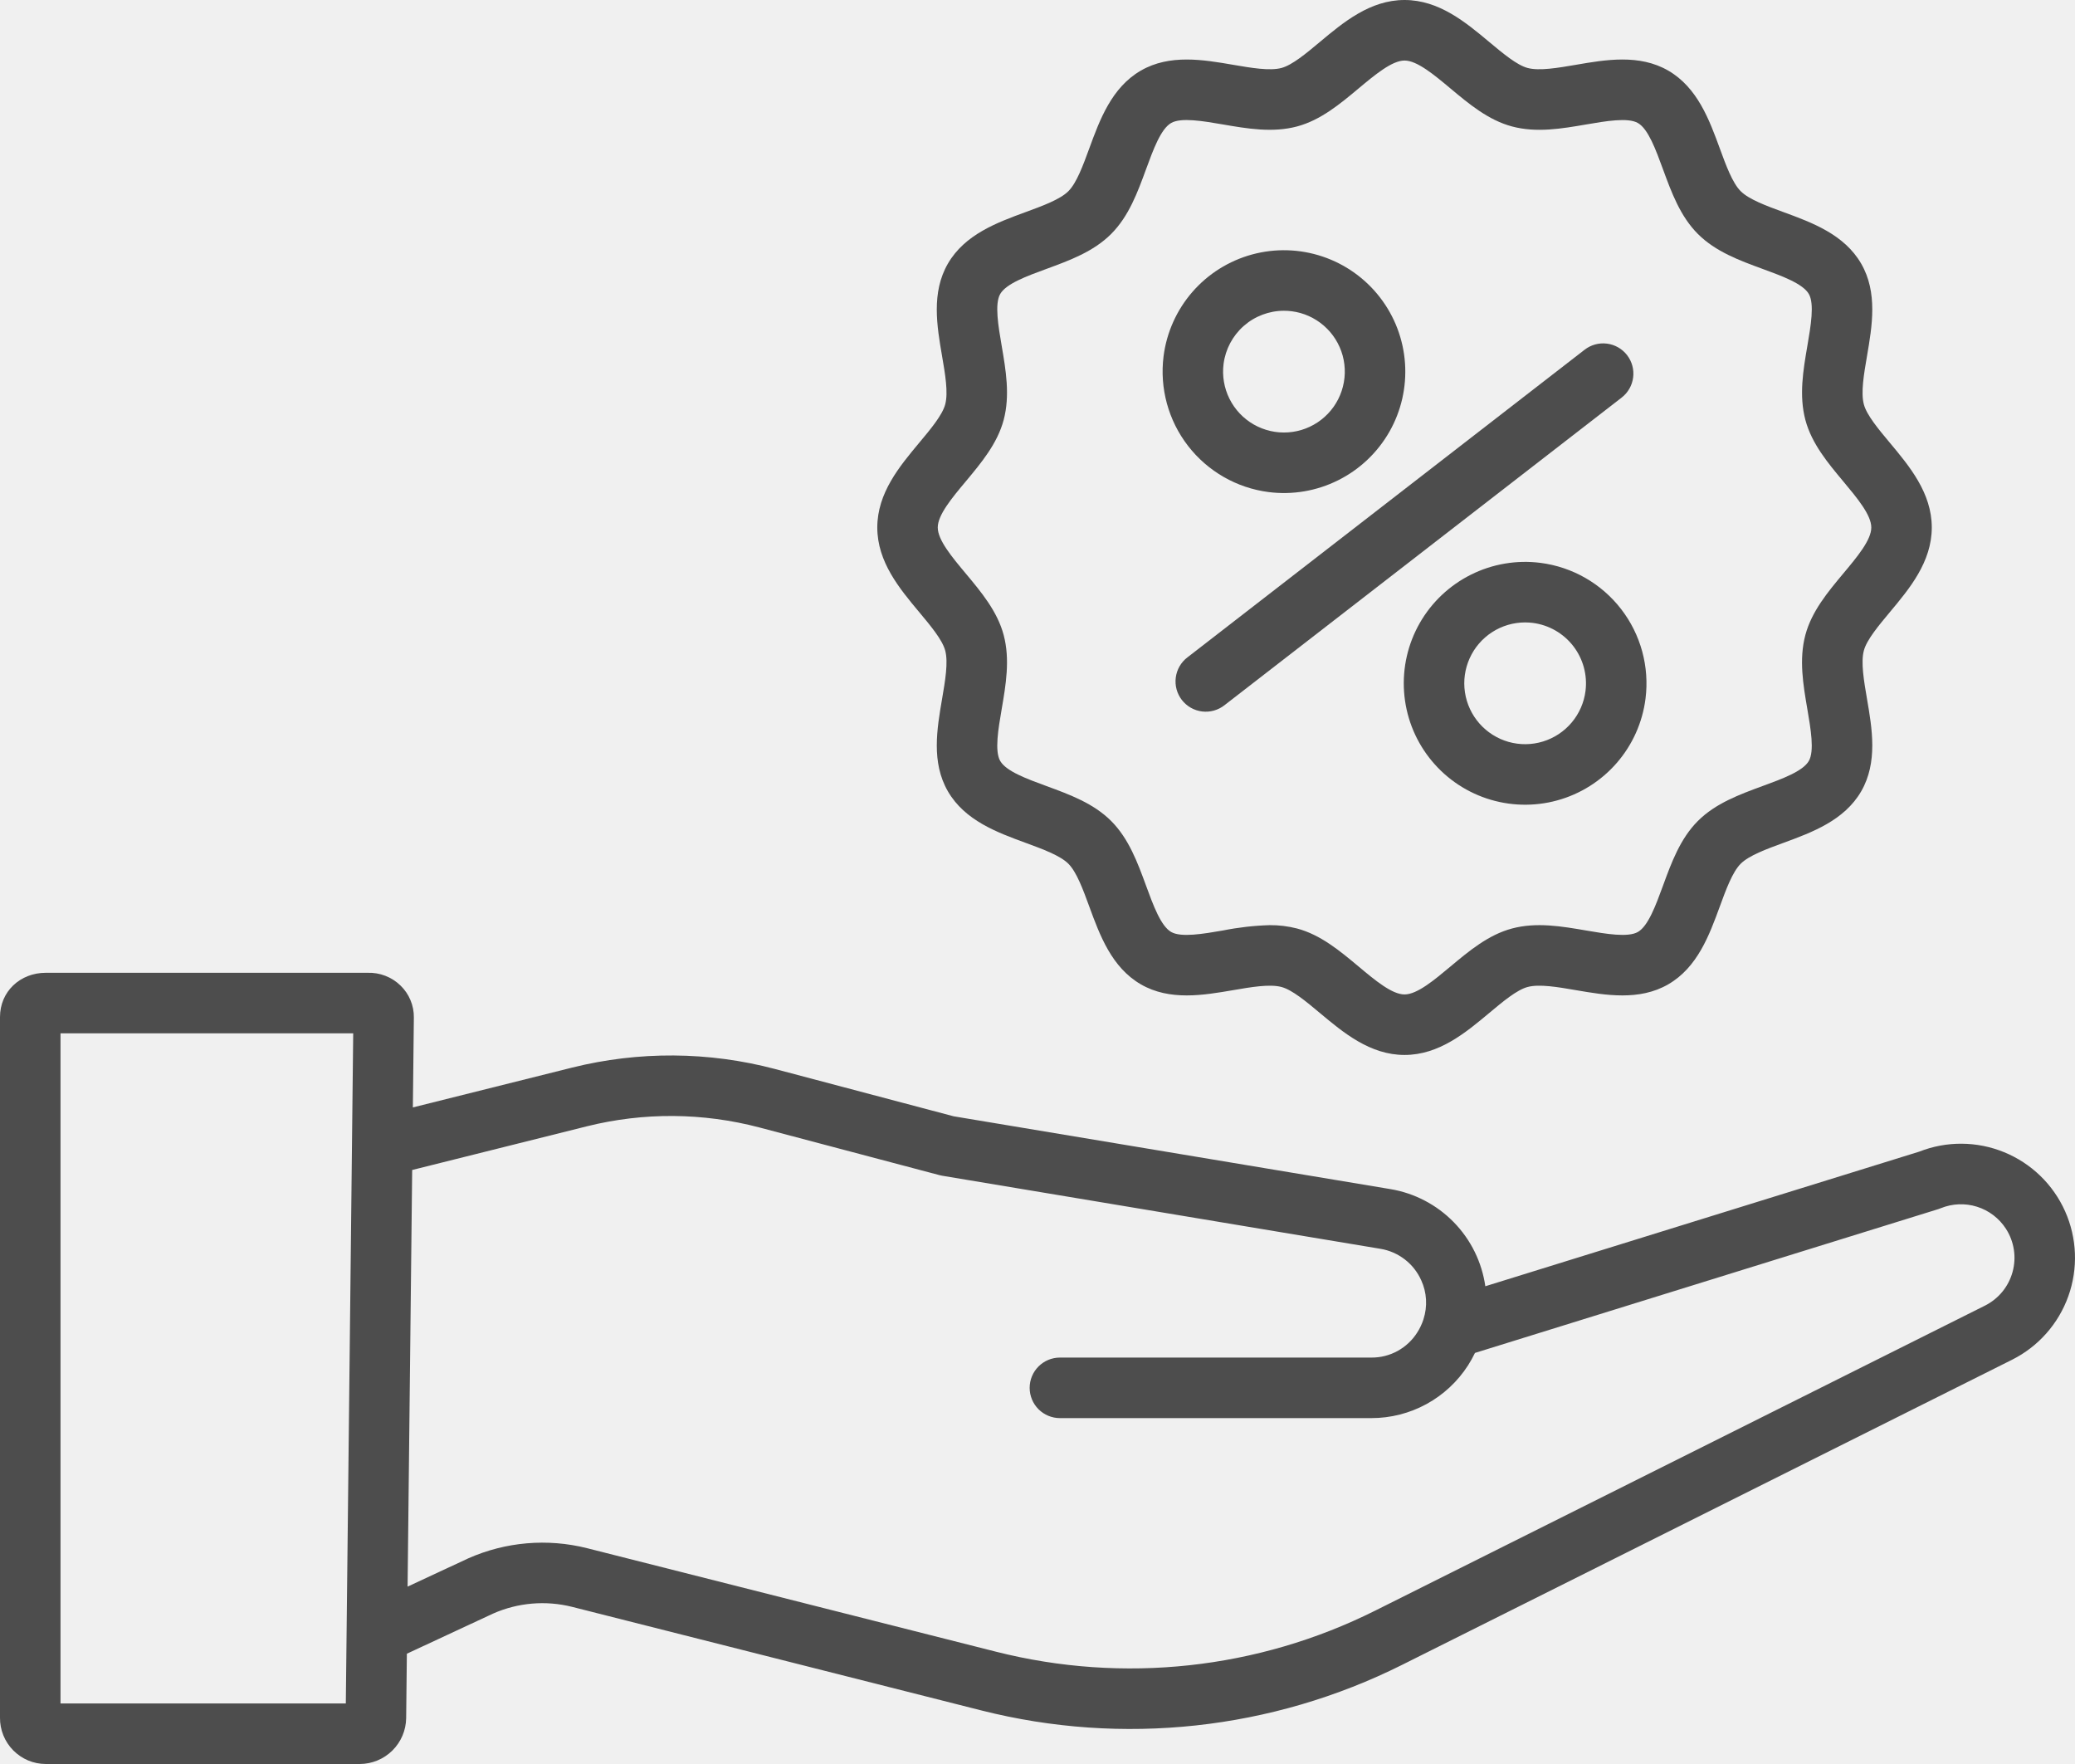
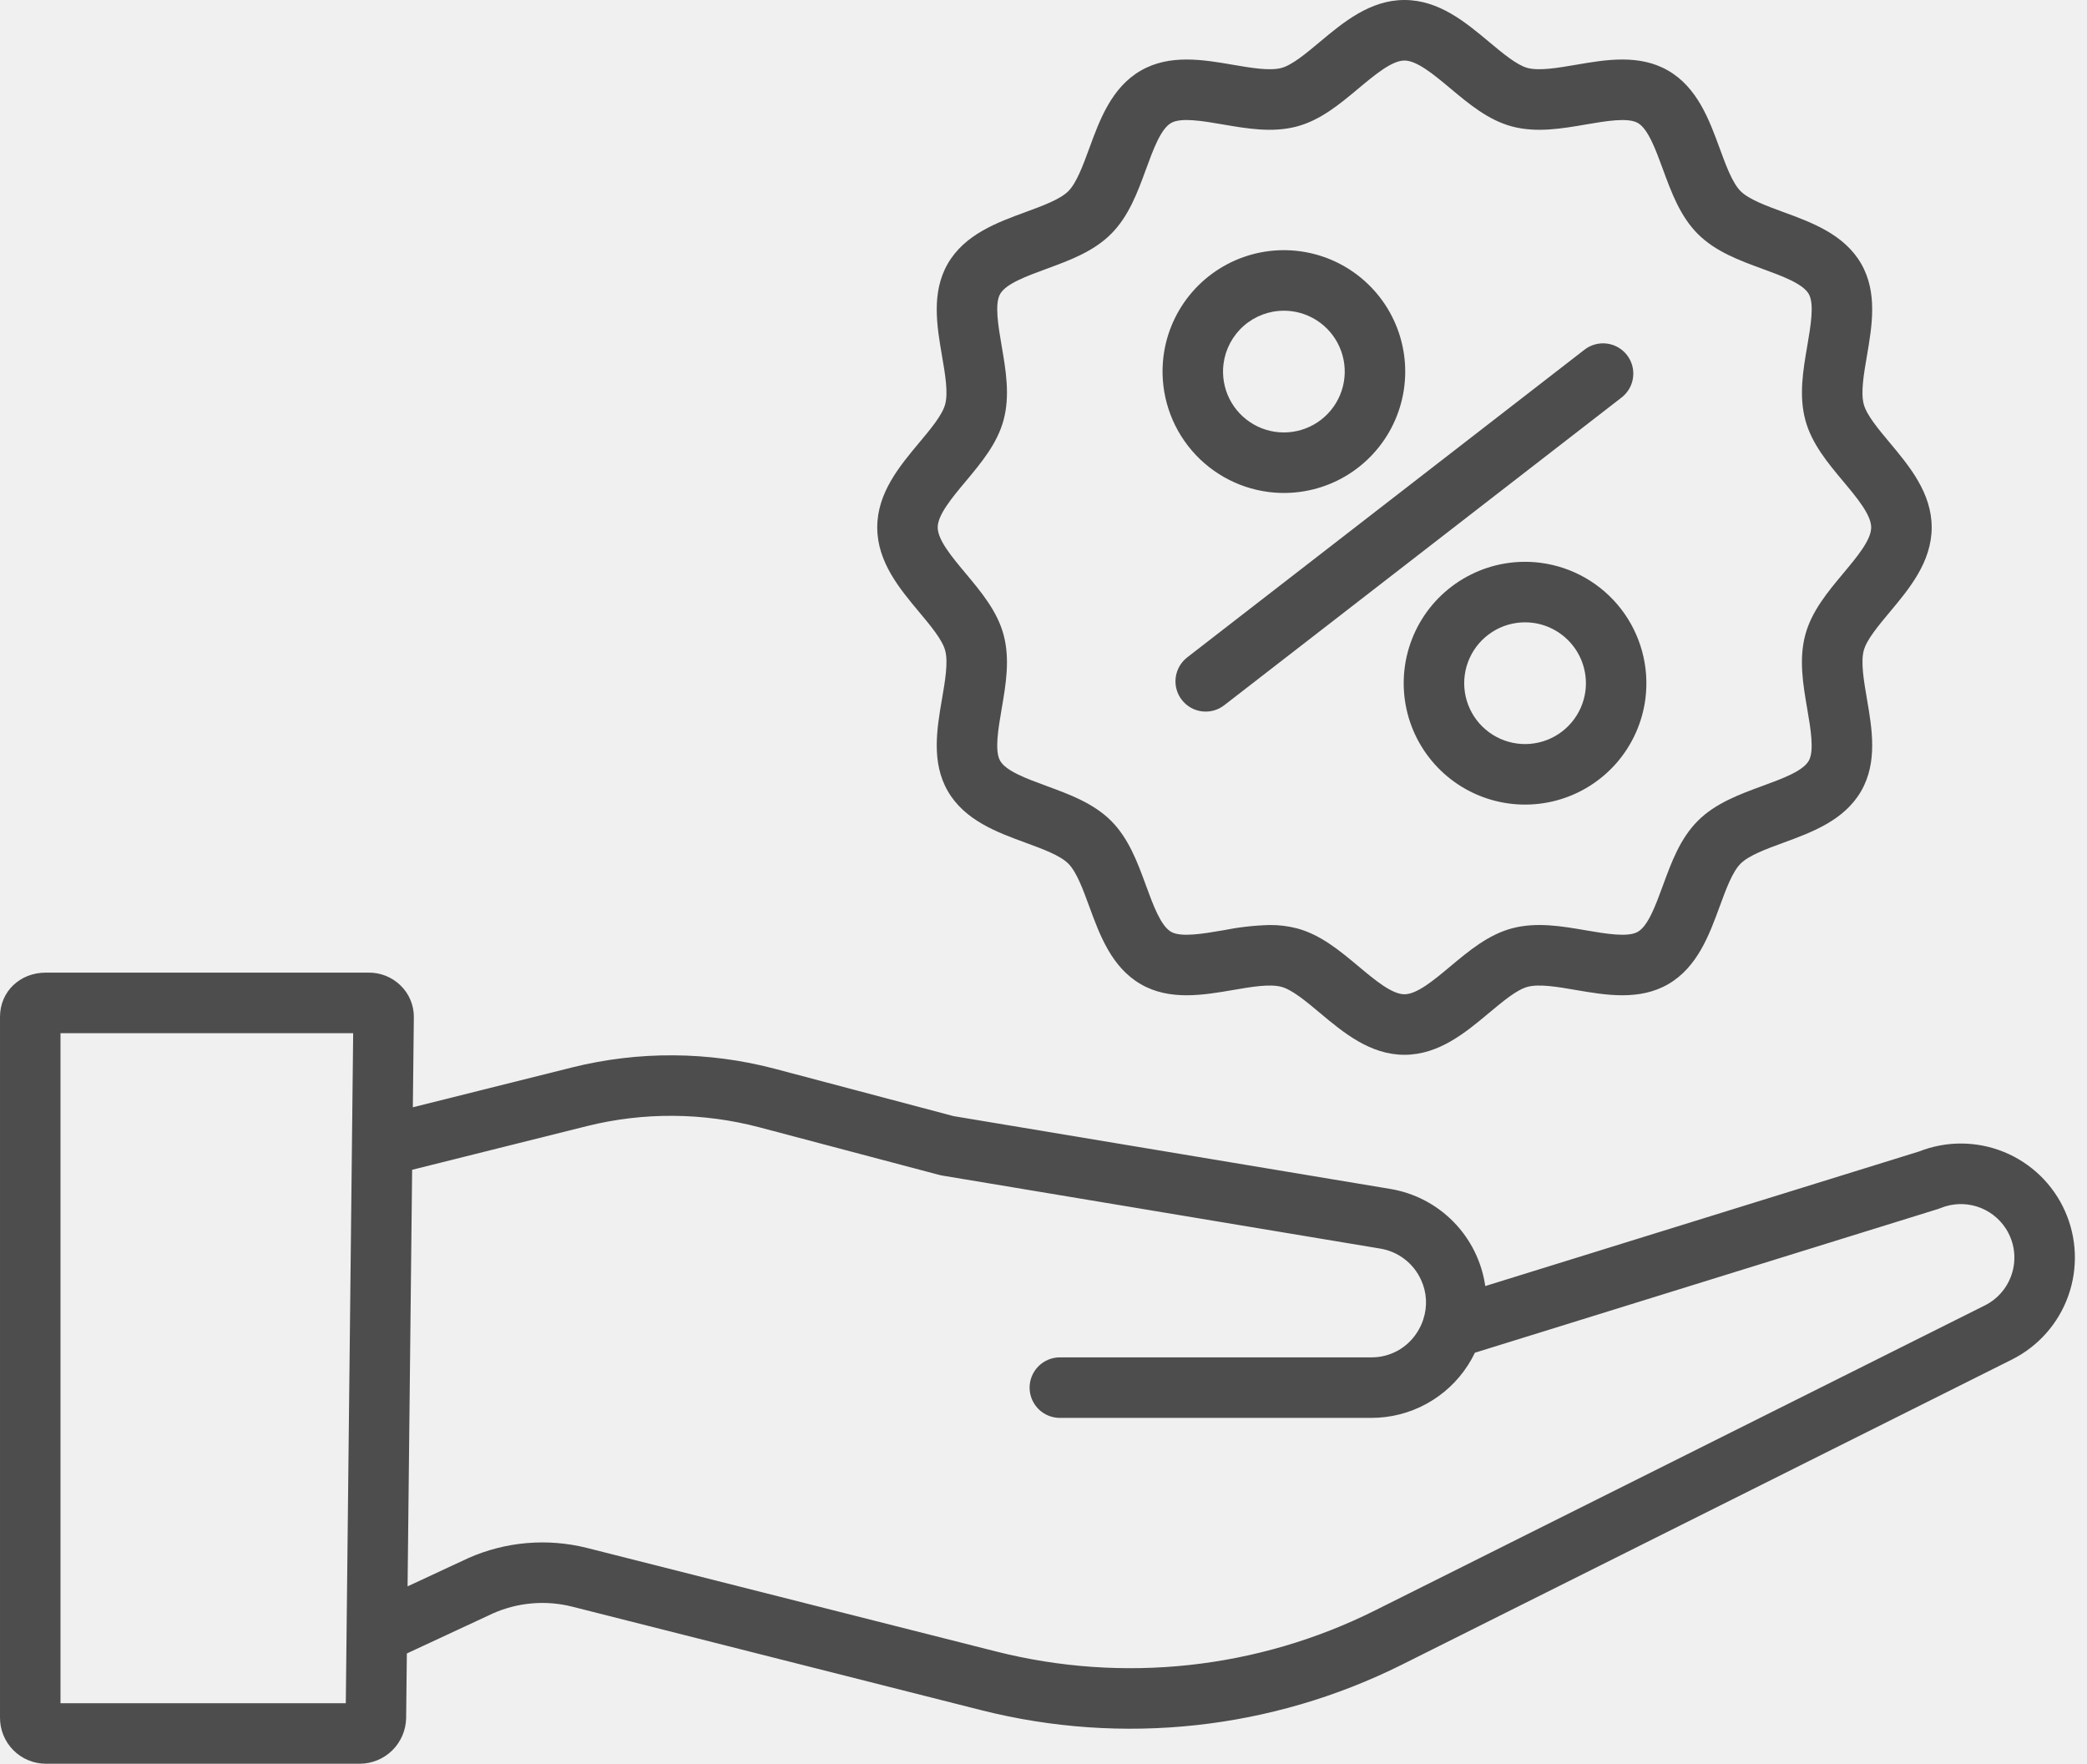
- <svg xmlns="http://www.w3.org/2000/svg" class="h-full object-contain" viewBox="0 0 100 85" fill="none">
-   <path d="M2.204 85H17.34C17.928 84.998 18.491 84.765 18.909 84.352C19.327 83.939 19.566 83.378 19.574 82.79L19.608 79.686L23.767 77.75C24.966 77.222 26.306 77.109 27.576 77.429L47.291 82.418C54.098 84.14 61.296 83.36 67.576 80.22L96.962 65.523C98.228 64.89 99.201 63.793 99.678 62.46C100.155 61.127 100.1 59.662 99.524 58.369C98.948 57.076 97.895 56.055 96.585 55.52C95.276 54.984 93.81 54.974 92.493 55.493L71.582 61.979C71.415 60.814 70.882 59.732 70.059 58.891C69.236 58.049 68.167 57.491 67.006 57.298L45.956 53.789L37.352 51.511C34.15 50.665 30.786 50.642 27.572 51.443L19.897 53.362L19.945 49.032C19.949 48.744 19.894 48.458 19.782 48.193C19.672 47.927 19.507 47.687 19.299 47.487C19.09 47.283 18.841 47.124 18.568 47.019C18.295 46.914 18.004 46.865 17.711 46.875H2.204C0.972 46.875 0 47.776 0 49.008V82.766C-0.003 83.058 0.052 83.347 0.161 83.617C0.27 83.888 0.432 84.134 0.637 84.342C0.842 84.549 1.086 84.715 1.354 84.828C1.623 84.941 1.912 84.999 2.204 85ZM28.279 54.273C31.015 53.59 33.879 53.61 36.606 54.33L45.276 56.625C45.32 56.637 45.365 56.646 45.41 56.654L66.527 60.175C66.954 60.245 67.357 60.421 67.7 60.685C68.043 60.949 68.315 61.294 68.492 61.69C68.764 62.281 68.802 62.953 68.6 63.572C68.597 63.581 68.595 63.59 68.592 63.599C68.521 63.812 68.423 64.016 68.302 64.206C68.067 64.578 67.741 64.885 67.355 65.097C66.969 65.309 66.535 65.419 66.094 65.416H51.08C50.693 65.416 50.323 65.57 50.049 65.844C49.776 66.117 49.622 66.488 49.622 66.875C49.622 67.261 49.776 67.632 50.049 67.906C50.323 68.179 50.693 68.333 51.08 68.333H66.095C67.022 68.333 67.934 68.1 68.747 67.656C69.561 67.211 70.249 66.57 70.75 65.79C70.873 65.597 70.984 65.397 71.083 65.192L93.411 58.263C93.452 58.251 93.491 58.235 93.53 58.219C94.087 57.993 94.704 57.967 95.277 58.147C95.85 58.327 96.343 58.702 96.669 59.206C96.867 59.511 96.997 59.853 97.053 60.212C97.109 60.57 97.088 60.936 96.992 61.286C96.897 61.636 96.729 61.962 96.499 62.243C96.269 62.523 95.982 62.752 95.658 62.914L66.272 77.611C60.617 80.438 54.135 81.14 48.005 79.59L28.29 74.6C26.383 74.121 24.37 74.293 22.571 75.089L22.548 75.1L19.643 76.452L19.864 56.377L28.279 54.273ZM2.916 49.792H17.022L16.666 82.083H2.916V49.792Z" fill="#4D4D4D" />
-   <path d="M78.413 17.112C78.176 16.806 77.828 16.607 77.444 16.558C77.06 16.509 76.673 16.615 76.367 16.852L57.225 31.676C57.072 31.792 56.944 31.938 56.847 32.105C56.751 32.271 56.689 32.455 56.664 32.646C56.639 32.837 56.652 33.031 56.702 33.216C56.752 33.402 56.839 33.576 56.956 33.728C57.074 33.88 57.221 34.008 57.388 34.103C57.555 34.198 57.739 34.259 57.93 34.283C58.121 34.306 58.315 34.292 58.5 34.24C58.685 34.189 58.859 34.101 59.01 33.982L78.152 19.158C78.458 18.921 78.657 18.573 78.706 18.189C78.755 17.805 78.649 17.418 78.413 17.112Z" fill="#4D4D4D" />
-   <path d="M61.138 23.711C62.286 23.857 63.451 23.66 64.486 23.143C65.522 22.627 66.38 21.815 66.955 20.811C67.529 19.806 67.792 18.654 67.711 17.5C67.631 16.345 67.21 15.241 66.501 14.326C65.793 13.411 64.83 12.727 63.733 12.36C62.636 11.992 61.454 11.959 60.338 12.263C59.222 12.568 58.222 13.196 57.463 14.069C56.704 14.943 56.221 16.022 56.075 17.169C55.882 18.708 56.306 20.261 57.256 21.487C58.205 22.713 59.601 23.513 61.138 23.711ZM58.967 17.537C59.058 16.83 59.403 16.179 59.938 15.707C60.473 15.236 61.162 14.975 61.875 14.974C61.999 14.974 62.124 14.982 62.247 14.997C62.823 15.07 63.363 15.313 63.801 15.694C64.239 16.074 64.554 16.576 64.707 17.136C64.859 17.696 64.842 18.288 64.658 18.838C64.474 19.389 64.131 19.872 63.672 20.227C63.214 20.582 62.66 20.794 62.081 20.834C61.503 20.875 60.925 20.742 60.421 20.454C59.918 20.166 59.511 19.736 59.252 19.216C58.993 18.697 58.894 18.113 58.967 17.537Z" fill="#4D4D4D" />
-   <path d="M74.239 27.122C73.091 26.976 71.926 27.173 70.891 27.69C69.856 28.206 68.996 29.018 68.422 30.022C67.848 31.027 67.585 32.179 67.666 33.334C67.746 34.488 68.167 35.593 68.876 36.508C69.584 37.423 70.547 38.107 71.644 38.474C72.742 38.841 73.923 38.875 75.039 38.57C76.155 38.266 77.156 37.637 77.915 36.764C78.674 35.891 79.157 34.812 79.302 33.664C79.497 32.125 79.073 30.572 78.123 29.345C77.174 28.119 75.777 27.319 74.239 27.122ZM76.41 33.296C76.339 33.856 76.108 34.383 75.744 34.815C75.381 35.247 74.9 35.564 74.361 35.73C73.822 35.896 73.246 35.902 72.703 35.749C72.16 35.595 71.673 35.288 71.3 34.865C70.927 34.441 70.684 33.919 70.6 33.361C70.516 32.803 70.595 32.233 70.828 31.718C71.06 31.204 71.435 30.767 71.909 30.461C72.383 30.155 72.935 29.992 73.5 29.992C73.624 29.992 73.749 30 73.872 30.015C74.643 30.115 75.343 30.516 75.819 31.131C76.295 31.746 76.507 32.525 76.41 33.296Z" fill="#4D4D4D" />
-   <path d="M91.073 29.502C92.022 28.367 93.098 27.081 93.098 25.417C93.098 23.753 92.022 22.466 91.073 21.331C90.527 20.677 89.961 20.001 89.824 19.484C89.673 18.92 89.827 18.021 89.977 17.152C90.222 15.719 90.501 14.096 89.696 12.705C88.881 11.294 87.322 10.723 85.947 10.219C85.13 9.92 84.285 9.61 83.888 9.212C83.491 8.815 83.181 7.97 82.882 7.152C82.377 5.777 81.807 4.219 80.397 3.402C79.005 2.597 77.382 2.876 75.951 3.122C75.082 3.271 74.183 3.426 73.619 3.275C73.102 3.137 72.427 2.571 71.773 2.025C70.638 1.076 69.352 0 67.689 0C66.025 0 64.739 1.076 63.604 2.025C62.95 2.572 62.275 3.137 61.757 3.275C61.194 3.426 60.295 3.271 59.426 3.122C57.994 2.876 56.371 2.598 54.98 3.402C53.57 4.218 52.999 5.777 52.495 7.152C52.196 7.97 51.886 8.815 51.489 9.212C51.091 9.61 50.246 9.92 49.429 10.219C48.055 10.723 46.497 11.294 45.681 12.705C44.876 14.097 45.154 15.72 45.4 17.152C45.55 18.021 45.704 18.92 45.553 19.484C45.415 20.001 44.85 20.677 44.303 21.331C43.355 22.466 42.279 23.753 42.279 25.417C42.279 27.081 43.355 28.367 44.304 29.502C44.85 30.156 45.416 30.832 45.553 31.35C45.704 31.913 45.55 32.812 45.401 33.682C45.155 35.114 44.876 36.737 45.681 38.129C46.496 39.539 48.055 40.11 49.43 40.614C50.246 40.914 51.092 41.224 51.489 41.621C51.886 42.019 52.196 42.864 52.495 43.681C52.999 45.056 53.57 46.614 54.98 47.431C56.371 48.236 57.994 47.957 59.426 47.712C60.295 47.562 61.194 47.408 61.758 47.559C62.275 47.697 62.951 48.262 63.605 48.809C64.739 49.758 66.025 50.834 67.689 50.834C69.352 50.834 70.638 49.758 71.773 48.809C72.427 48.262 73.103 47.696 73.62 47.559C74.184 47.407 75.082 47.562 75.951 47.712C77.383 47.957 79.006 48.236 80.397 47.431C81.807 46.615 82.378 45.056 82.882 43.681C83.181 42.864 83.491 42.019 83.888 41.621C84.286 41.224 85.131 40.913 85.948 40.614C87.322 40.11 88.88 39.539 89.697 38.129C90.501 36.737 90.223 35.114 89.977 33.682C89.828 32.812 89.673 31.913 89.824 31.35C89.961 30.833 90.527 30.156 91.073 29.502ZM88.836 27.631C88.087 28.528 87.311 29.456 87.006 30.596C86.691 31.778 86.9 32.997 87.102 34.175C87.264 35.12 87.448 36.19 87.172 36.668C86.885 37.164 85.898 37.526 84.943 37.876C83.83 38.285 82.678 38.707 81.826 39.559C80.974 40.411 80.552 41.563 80.144 42.678C79.794 43.632 79.432 44.619 78.936 44.907C78.458 45.183 77.388 44.999 76.444 44.837C75.265 44.635 74.047 44.425 72.866 44.741C71.726 45.046 70.798 45.822 69.902 46.572C69.11 47.234 68.293 47.918 67.688 47.918C67.083 47.918 66.265 47.234 65.474 46.572C64.577 45.822 63.65 45.046 62.51 44.741C62.078 44.63 61.633 44.575 61.187 44.579C60.429 44.602 59.675 44.688 58.931 44.837C57.987 45 56.917 45.183 56.44 44.907C55.944 44.62 55.582 43.633 55.232 42.678C54.823 41.563 54.401 40.412 53.549 39.559C52.697 38.707 51.545 38.285 50.432 37.877C49.477 37.526 48.491 37.165 48.203 36.668C47.927 36.19 48.111 35.12 48.273 34.176C48.475 32.997 48.684 31.778 48.369 30.596C48.064 29.456 47.289 28.529 46.539 27.631C45.877 26.84 45.193 26.022 45.193 25.417C45.193 24.812 45.877 23.994 46.539 23.202C47.288 22.305 48.064 21.378 48.369 20.237C48.684 19.056 48.475 17.837 48.273 16.658C48.111 15.713 47.927 14.643 48.203 14.166C48.49 13.669 49.477 13.307 50.432 12.957C51.545 12.549 52.697 12.127 53.549 11.274C54.401 10.422 54.823 9.27 55.231 8.156C55.581 7.201 55.943 6.214 56.44 5.927C56.917 5.65 57.987 5.834 58.931 5.996C60.11 6.199 61.328 6.408 62.509 6.093C63.649 5.787 64.577 5.012 65.474 4.262C66.266 3.601 67.085 2.917 67.689 2.917C68.293 2.917 69.111 3.601 69.902 4.263C70.799 5.013 71.727 5.788 72.867 6.093C74.047 6.409 75.266 6.2 76.445 5.997C77.389 5.835 78.459 5.651 78.936 5.928C79.433 6.215 79.794 7.202 80.144 8.157C80.553 9.271 80.975 10.423 81.827 11.275C82.679 12.127 83.831 12.55 84.945 12.958C85.899 13.308 86.885 13.67 87.173 14.166C87.449 14.644 87.265 15.714 87.103 16.659C86.901 17.837 86.692 19.056 87.007 20.238C87.312 21.378 88.088 22.306 88.838 23.203C89.499 23.995 90.183 24.812 90.183 25.418C90.183 26.023 89.498 26.84 88.836 27.631Z" fill="#4D4D4D" />
+ <svg xmlns="http://www.w3.org/2000/svg" width="71" height="60" viewBox="0 0 71 60" fill="none">
+   <g clip-path="url(#clip0_3006_76)">
+     <path d="M1.556 60H12.24C12.655 59.999 13.053 59.834 13.348 59.543C13.642 59.251 13.811 58.855 13.817 58.44L13.841 56.249L16.777 54.883C17.623 54.51 18.569 54.43 19.465 54.656L33.382 58.178C38.187 59.393 43.268 58.842 47.701 56.626L68.444 46.251C69.338 45.804 70.024 45.03 70.361 44.089C70.698 43.149 70.659 42.114 70.252 41.202C69.846 40.289 69.103 39.569 68.178 39.19C67.253 38.812 66.219 38.805 65.289 39.171L50.529 43.75C50.411 42.928 50.034 42.164 49.453 41.57C48.873 40.976 48.118 40.582 47.298 40.446L32.44 37.969L26.366 36.36C24.106 35.764 21.731 35.747 19.463 36.313L14.045 37.668L14.079 34.611C14.082 34.408 14.043 34.206 13.964 34.018C13.886 33.831 13.77 33.661 13.623 33.52C13.475 33.377 13.299 33.264 13.107 33.19C12.914 33.116 12.708 33.081 12.502 33.088H1.556C0.686 33.088 8.54202e-05 33.724 8.54202e-05 34.594V58.423C-0.002 58.629 0.037 58.833 0.114 59.024C0.191 59.215 0.305 59.389 0.45 59.535C0.594 59.682 0.766 59.799 0.956 59.878C1.146 59.958 1.35 59.999 1.556 60ZM19.962 38.31C21.893 37.828 23.915 37.843 25.839 38.351L31.96 39.971C31.991 39.979 32.022 39.985 32.054 39.991L46.96 42.476C47.262 42.526 47.546 42.65 47.788 42.837C48.03 43.023 48.222 43.267 48.347 43.546C48.539 43.963 48.566 44.437 48.423 44.874C48.422 44.88 48.42 44.887 48.418 44.894C48.368 45.044 48.299 45.188 48.213 45.322C48.047 45.585 47.817 45.801 47.545 45.951C47.272 46.1 46.966 46.178 46.655 46.176H36.056C35.784 46.176 35.522 46.285 35.329 46.478C35.136 46.671 35.027 46.933 35.027 47.206C35.027 47.479 35.136 47.74 35.329 47.934C35.522 48.127 35.784 48.235 36.056 48.235H46.655C47.309 48.235 47.953 48.071 48.527 47.757C49.102 47.443 49.588 46.99 49.941 46.44C50.028 46.304 50.107 46.163 50.176 46.018L65.938 41.127C65.966 41.118 65.994 41.107 66.021 41.096C66.414 40.936 66.85 40.918 67.255 41.045C67.659 41.172 68.007 41.437 68.237 41.792C68.376 42.007 68.469 42.249 68.508 42.502C68.547 42.755 68.533 43.014 68.465 43.261C68.398 43.508 68.279 43.738 68.117 43.936C67.954 44.134 67.752 44.296 67.523 44.41L46.781 54.784C42.788 56.78 38.213 57.276 33.886 56.181L19.97 52.659C18.623 52.321 17.202 52.442 15.932 53.004L15.916 53.012L13.866 53.966L14.021 39.795L19.962 38.31ZM2.058 35.147H12.015L11.764 57.941H2.058V35.147Z" fill="#4D4D4D" />
+     <path d="M55.35 12.079C55.183 11.863 54.937 11.723 54.666 11.688C54.395 11.654 54.122 11.728 53.906 11.895L40.394 22.359C40.286 22.442 40.196 22.545 40.128 22.662C40.06 22.78 40.016 22.91 39.998 23.044C39.98 23.179 39.989 23.316 40.025 23.447C40.06 23.578 40.121 23.701 40.205 23.808C40.288 23.915 40.391 24.005 40.509 24.073C40.627 24.14 40.757 24.183 40.892 24.2C41.027 24.216 41.163 24.206 41.294 24.17C41.425 24.133 41.547 24.071 41.654 23.987L55.166 13.523C55.382 13.356 55.523 13.11 55.557 12.839C55.592 12.568 55.517 12.295 55.35 12.079Z" fill="#4D4D4D" />
+     <path d="M43.157 16.737C43.967 16.84 44.789 16.701 45.52 16.337C46.25 15.972 46.857 15.399 47.262 14.69C47.667 13.981 47.853 13.168 47.796 12.353C47.739 11.538 47.442 10.758 46.942 10.112C46.442 9.467 45.762 8.983 44.988 8.724C44.213 8.465 43.38 8.441 42.592 8.656C41.804 8.871 41.098 9.315 40.562 9.931C40.026 10.548 39.685 11.309 39.582 12.12C39.446 13.206 39.746 14.302 40.416 15.167C41.086 16.033 42.071 16.597 43.157 16.737ZM41.624 12.379C41.688 11.88 41.932 11.421 42.309 11.088C42.687 10.755 43.173 10.57 43.676 10.57C43.764 10.57 43.852 10.575 43.939 10.586C44.345 10.638 44.727 10.809 45.036 11.078C45.345 11.347 45.567 11.701 45.675 12.096C45.783 12.491 45.771 12.909 45.641 13.298C45.511 13.686 45.269 14.027 44.945 14.278C44.621 14.529 44.23 14.678 43.822 14.706C43.414 14.735 43.006 14.642 42.65 14.438C42.295 14.235 42.008 13.931 41.825 13.565C41.642 13.198 41.572 12.786 41.624 12.379Z" fill="#4D4D4D" />
+     <path d="M52.404 19.145C51.594 19.042 50.771 19.181 50.041 19.546C49.31 19.91 48.703 20.483 48.298 21.192C47.893 21.901 47.707 22.715 47.764 23.53C47.821 24.345 48.118 25.124 48.618 25.77C49.118 26.416 49.798 26.899 50.573 27.158C51.347 27.417 52.181 27.441 52.969 27.226C53.757 27.011 54.463 26.567 54.999 25.951C55.534 25.334 55.875 24.573 55.978 23.763C56.115 22.676 55.816 21.58 55.146 20.714C54.476 19.849 53.49 19.284 52.404 19.145ZM53.937 23.503C53.886 23.898 53.723 24.271 53.466 24.575C53.21 24.88 52.871 25.104 52.49 25.221C52.109 25.338 51.703 25.343 51.32 25.234C50.937 25.126 50.593 24.909 50.329 24.61C50.066 24.311 49.895 23.943 49.835 23.549C49.776 23.155 49.832 22.752 49.996 22.389C50.16 22.026 50.425 21.718 50.76 21.502C51.094 21.286 51.484 21.171 51.882 21.171C51.97 21.171 52.058 21.176 52.145 21.187C52.689 21.258 53.183 21.541 53.519 21.975C53.855 22.409 54.005 22.959 53.937 23.503Z" fill="#4D4D4D" />
+     <path d="M64.287 20.825C64.957 20.024 65.716 19.116 65.716 17.941C65.716 16.767 64.957 15.859 64.287 15.057C63.901 14.596 63.502 14.118 63.405 13.753C63.298 13.355 63.407 12.721 63.513 12.107C63.686 11.096 63.883 9.95 63.315 8.968C62.739 7.973 61.639 7.569 60.669 7.214C60.092 7.002 59.496 6.783 59.215 6.503C58.935 6.222 58.716 5.626 58.505 5.049C58.149 4.078 57.746 2.978 56.751 2.402C55.769 1.833 54.623 2.03 53.613 2.204C52.999 2.309 52.365 2.418 51.967 2.312C51.602 2.214 51.125 1.815 50.663 1.429C49.862 0.759 48.954 0 47.78 0C46.606 0 45.698 0.759 44.897 1.429C44.435 1.815 43.959 2.215 43.593 2.312C43.195 2.418 42.561 2.309 41.948 2.204C40.937 2.03 39.791 1.834 38.81 2.402C37.814 2.978 37.411 4.078 37.056 5.049C36.844 5.626 36.626 6.222 36.345 6.503C36.065 6.783 35.468 7.002 34.891 7.214C33.921 7.569 32.821 7.973 32.245 8.968C31.677 9.95 31.874 11.096 32.047 12.107C32.153 12.721 32.262 13.355 32.155 13.753C32.058 14.119 31.659 14.596 31.273 15.057C30.603 15.859 29.844 16.767 29.844 17.941C29.844 19.116 30.603 20.024 31.273 20.825C31.659 21.287 32.058 21.764 32.155 22.129C32.262 22.527 32.153 23.162 32.047 23.776C31.874 24.786 31.677 25.932 32.245 26.914C32.821 27.91 33.921 28.313 34.892 28.669C35.468 28.88 36.065 29.099 36.345 29.38C36.626 29.66 36.844 30.257 37.056 30.834C37.411 31.804 37.814 32.904 38.81 33.481C39.792 34.049 40.937 33.852 41.948 33.679C42.561 33.573 43.196 33.464 43.594 33.571C43.959 33.668 44.436 34.067 44.897 34.453C45.698 35.123 46.606 35.883 47.78 35.883C48.954 35.883 49.862 35.123 50.663 34.453C51.125 34.067 51.602 33.668 51.967 33.571C52.365 33.464 52.999 33.573 53.613 33.679C54.623 33.852 55.769 34.049 56.751 33.481C57.746 32.905 58.149 31.804 58.505 30.834C58.716 30.257 58.935 29.66 59.215 29.38C59.496 29.099 60.092 28.88 60.669 28.669C61.639 28.313 62.739 27.91 63.315 26.914C63.883 25.932 63.687 24.786 63.513 23.776C63.408 23.162 63.299 22.527 63.405 22.129C63.502 21.765 63.901 21.287 64.287 20.825ZM62.708 19.504C62.179 20.138 61.631 20.793 61.416 21.597C61.193 22.431 61.341 23.292 61.484 24.124C61.598 24.791 61.728 25.546 61.533 25.883C61.331 26.234 60.634 26.489 59.96 26.736C59.174 27.025 58.361 27.323 57.76 27.924C57.158 28.526 56.86 29.339 56.572 30.125C56.325 30.799 56.07 31.496 55.719 31.699C55.382 31.894 54.627 31.764 53.96 31.65C53.129 31.507 52.269 31.359 51.435 31.582C50.63 31.797 49.975 32.345 49.342 32.874C48.784 33.341 48.207 33.824 47.78 33.824C47.352 33.824 46.775 33.341 46.217 32.874C45.584 32.345 44.929 31.797 44.124 31.582C43.82 31.503 43.506 31.465 43.191 31.468C42.656 31.483 42.123 31.544 41.599 31.65C40.932 31.764 40.177 31.894 39.84 31.699C39.49 31.496 39.234 30.8 38.987 30.125C38.699 29.339 38.401 28.526 37.8 27.924C37.198 27.323 36.385 27.025 35.599 26.736C34.925 26.489 34.229 26.234 34.026 25.883C33.831 25.546 33.961 24.791 34.075 24.124C34.218 23.292 34.366 22.431 34.143 21.598C33.928 20.793 33.38 20.138 32.851 19.505C32.384 18.946 31.901 18.369 31.901 17.941C31.901 17.514 32.384 16.937 32.851 16.378C33.38 15.745 33.928 15.09 34.143 14.285C34.366 13.451 34.218 12.591 34.075 11.759C33.961 11.092 33.831 10.336 34.026 9.999C34.228 9.649 34.925 9.394 35.599 9.146C36.385 8.858 37.198 8.56 37.799 7.958C38.401 7.357 38.699 6.544 38.987 5.757C39.234 5.083 39.489 4.387 39.84 4.184C40.177 3.988 40.932 4.118 41.599 4.233C42.431 4.376 43.29 4.524 44.124 4.301C44.929 4.085 45.584 3.538 46.217 3.008C46.776 2.542 47.354 2.059 47.78 2.059C48.206 2.059 48.785 2.542 49.343 3.009C49.976 3.538 50.631 4.086 51.435 4.301C52.269 4.524 53.129 4.376 53.961 4.233C54.628 4.119 55.383 3.989 55.72 4.184C56.07 4.387 56.325 5.084 56.572 5.758C56.861 6.544 57.159 7.357 57.76 7.959C58.361 8.56 59.175 8.859 59.961 9.147C60.635 9.394 61.331 9.649 61.534 10C61.729 10.337 61.599 11.092 61.485 11.759C61.342 12.591 61.194 13.452 61.417 14.286C61.632 15.09 62.179 15.745 62.709 16.378C63.176 16.937 63.658 17.515 63.658 17.942C63.658 18.369 63.175 18.946 62.708 19.504Z" fill="#4D4D4D" />
+   </g>
+   <defs>
+     <clipPath id="clip0_3006_76">
+       <rect width="70.588" height="60" fill="white" />
+     </clipPath>
+   </defs>
</svg>
